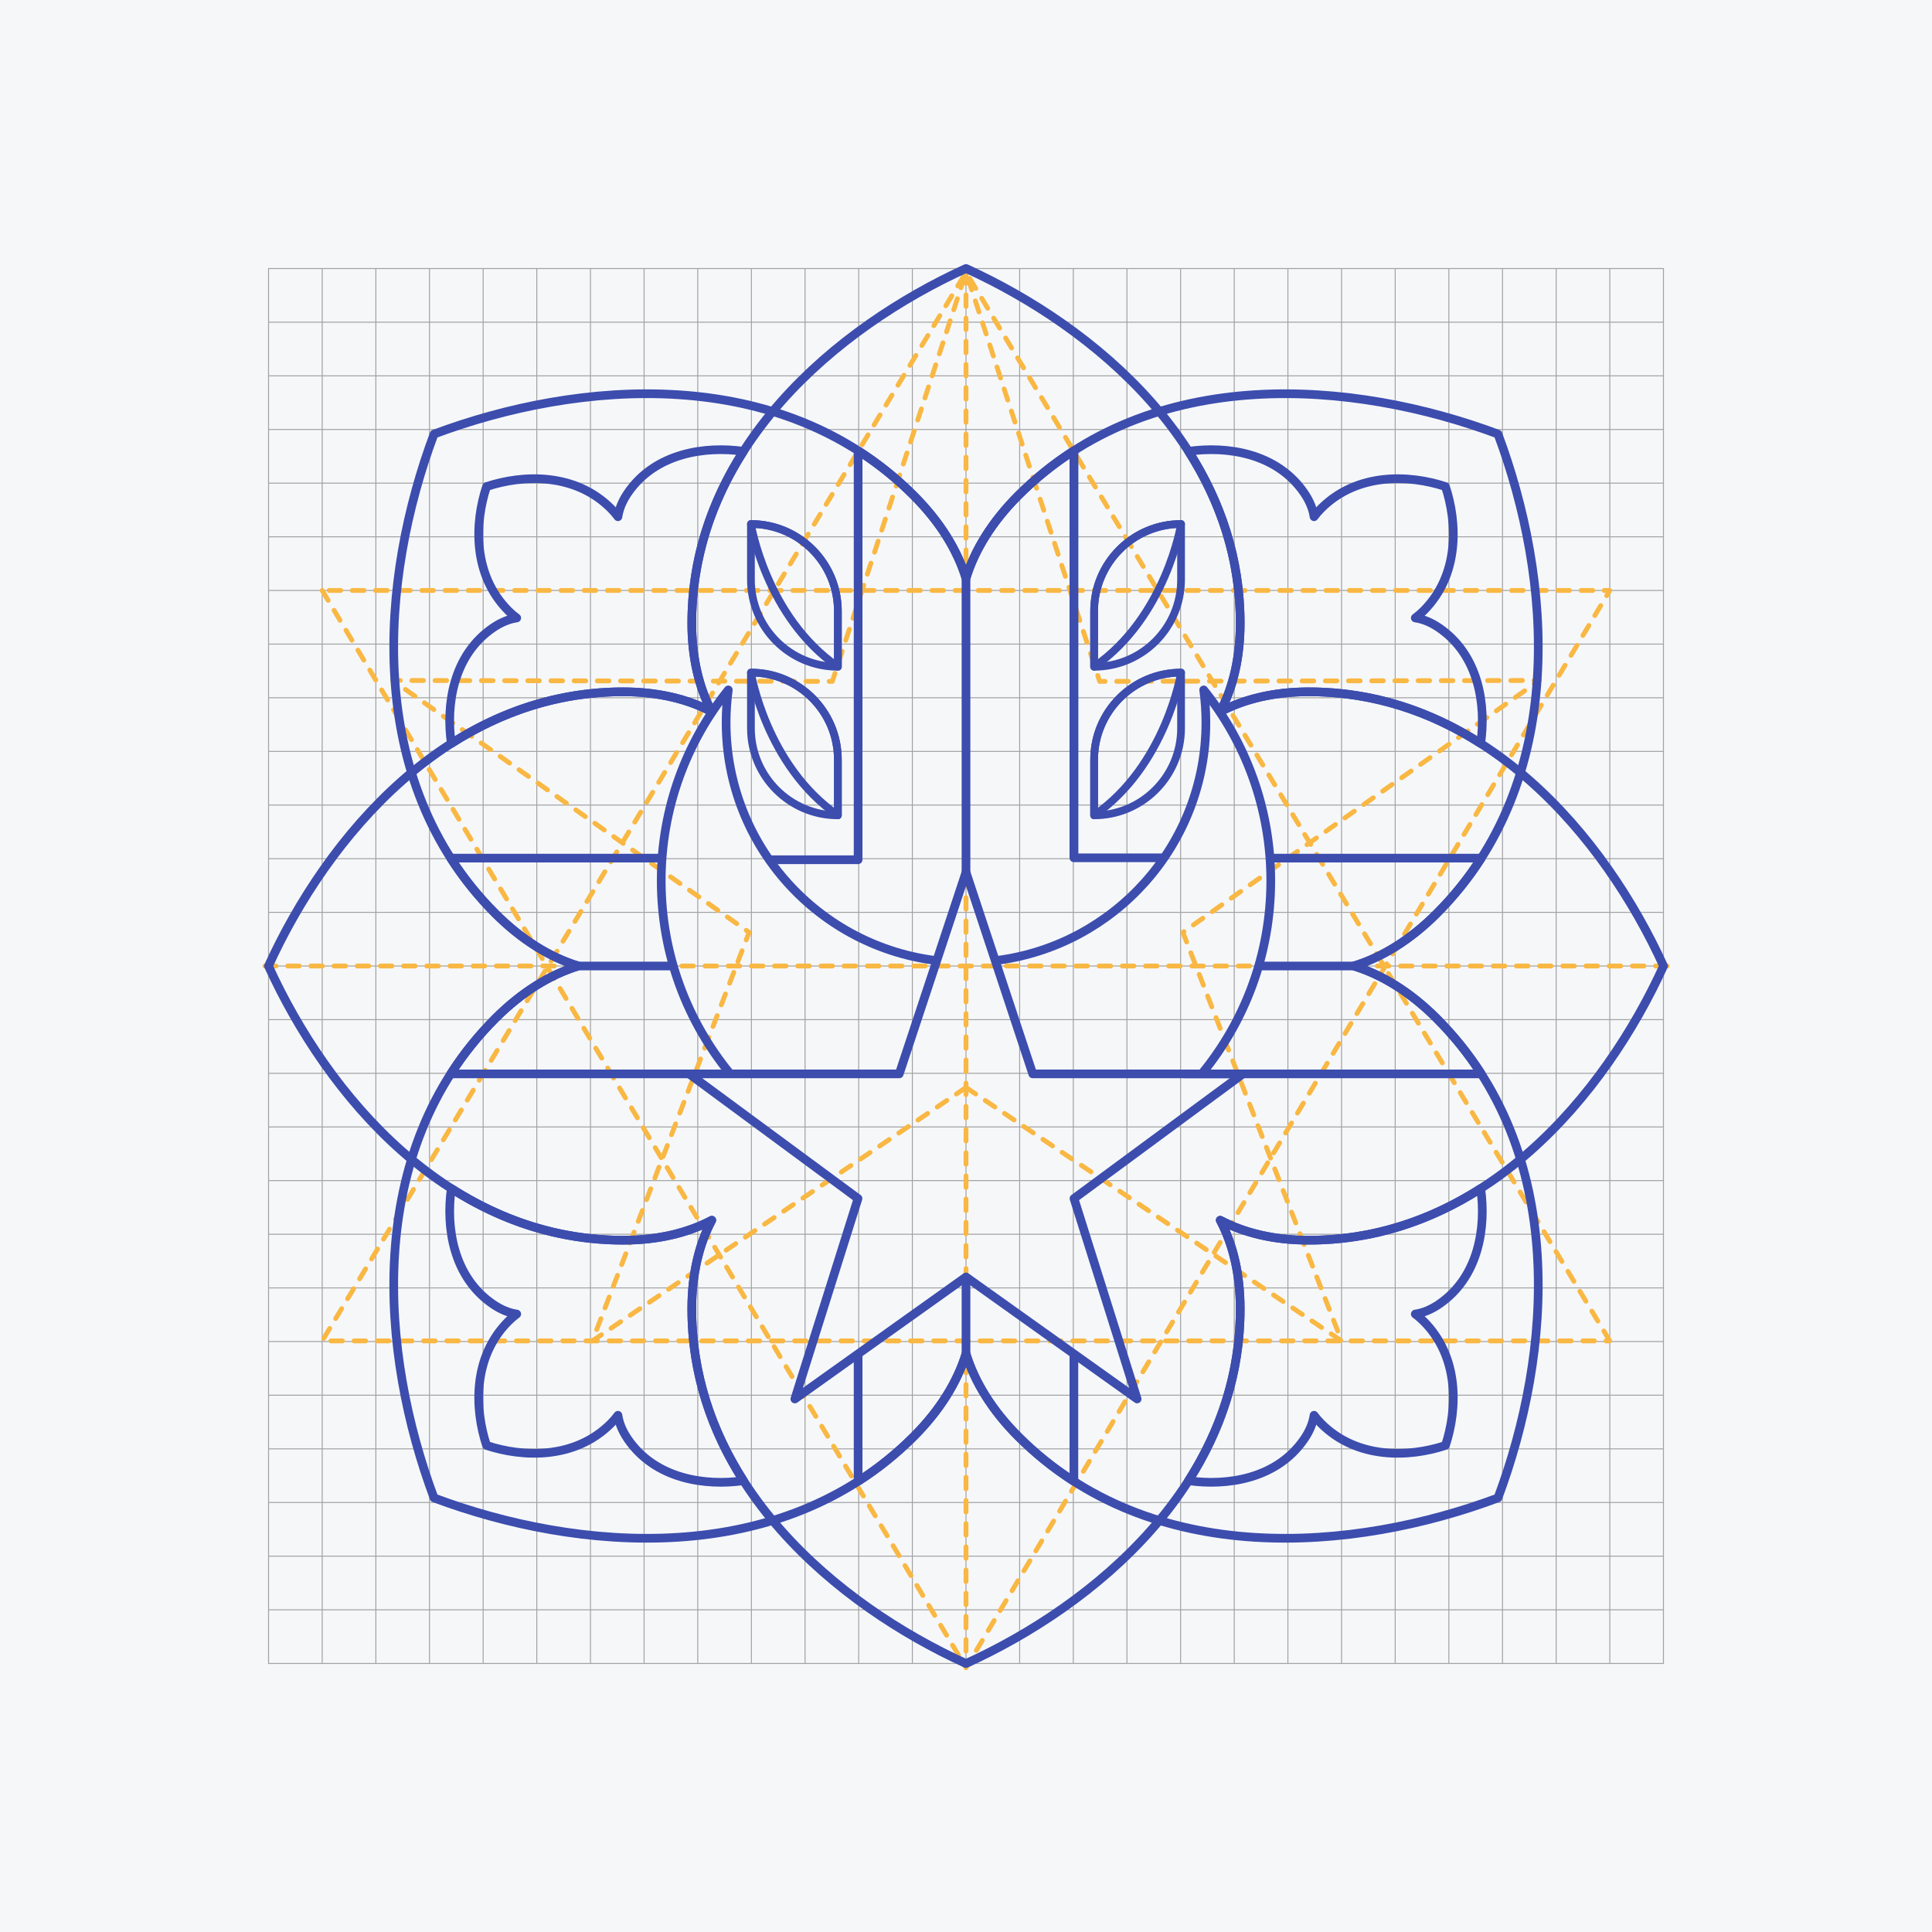
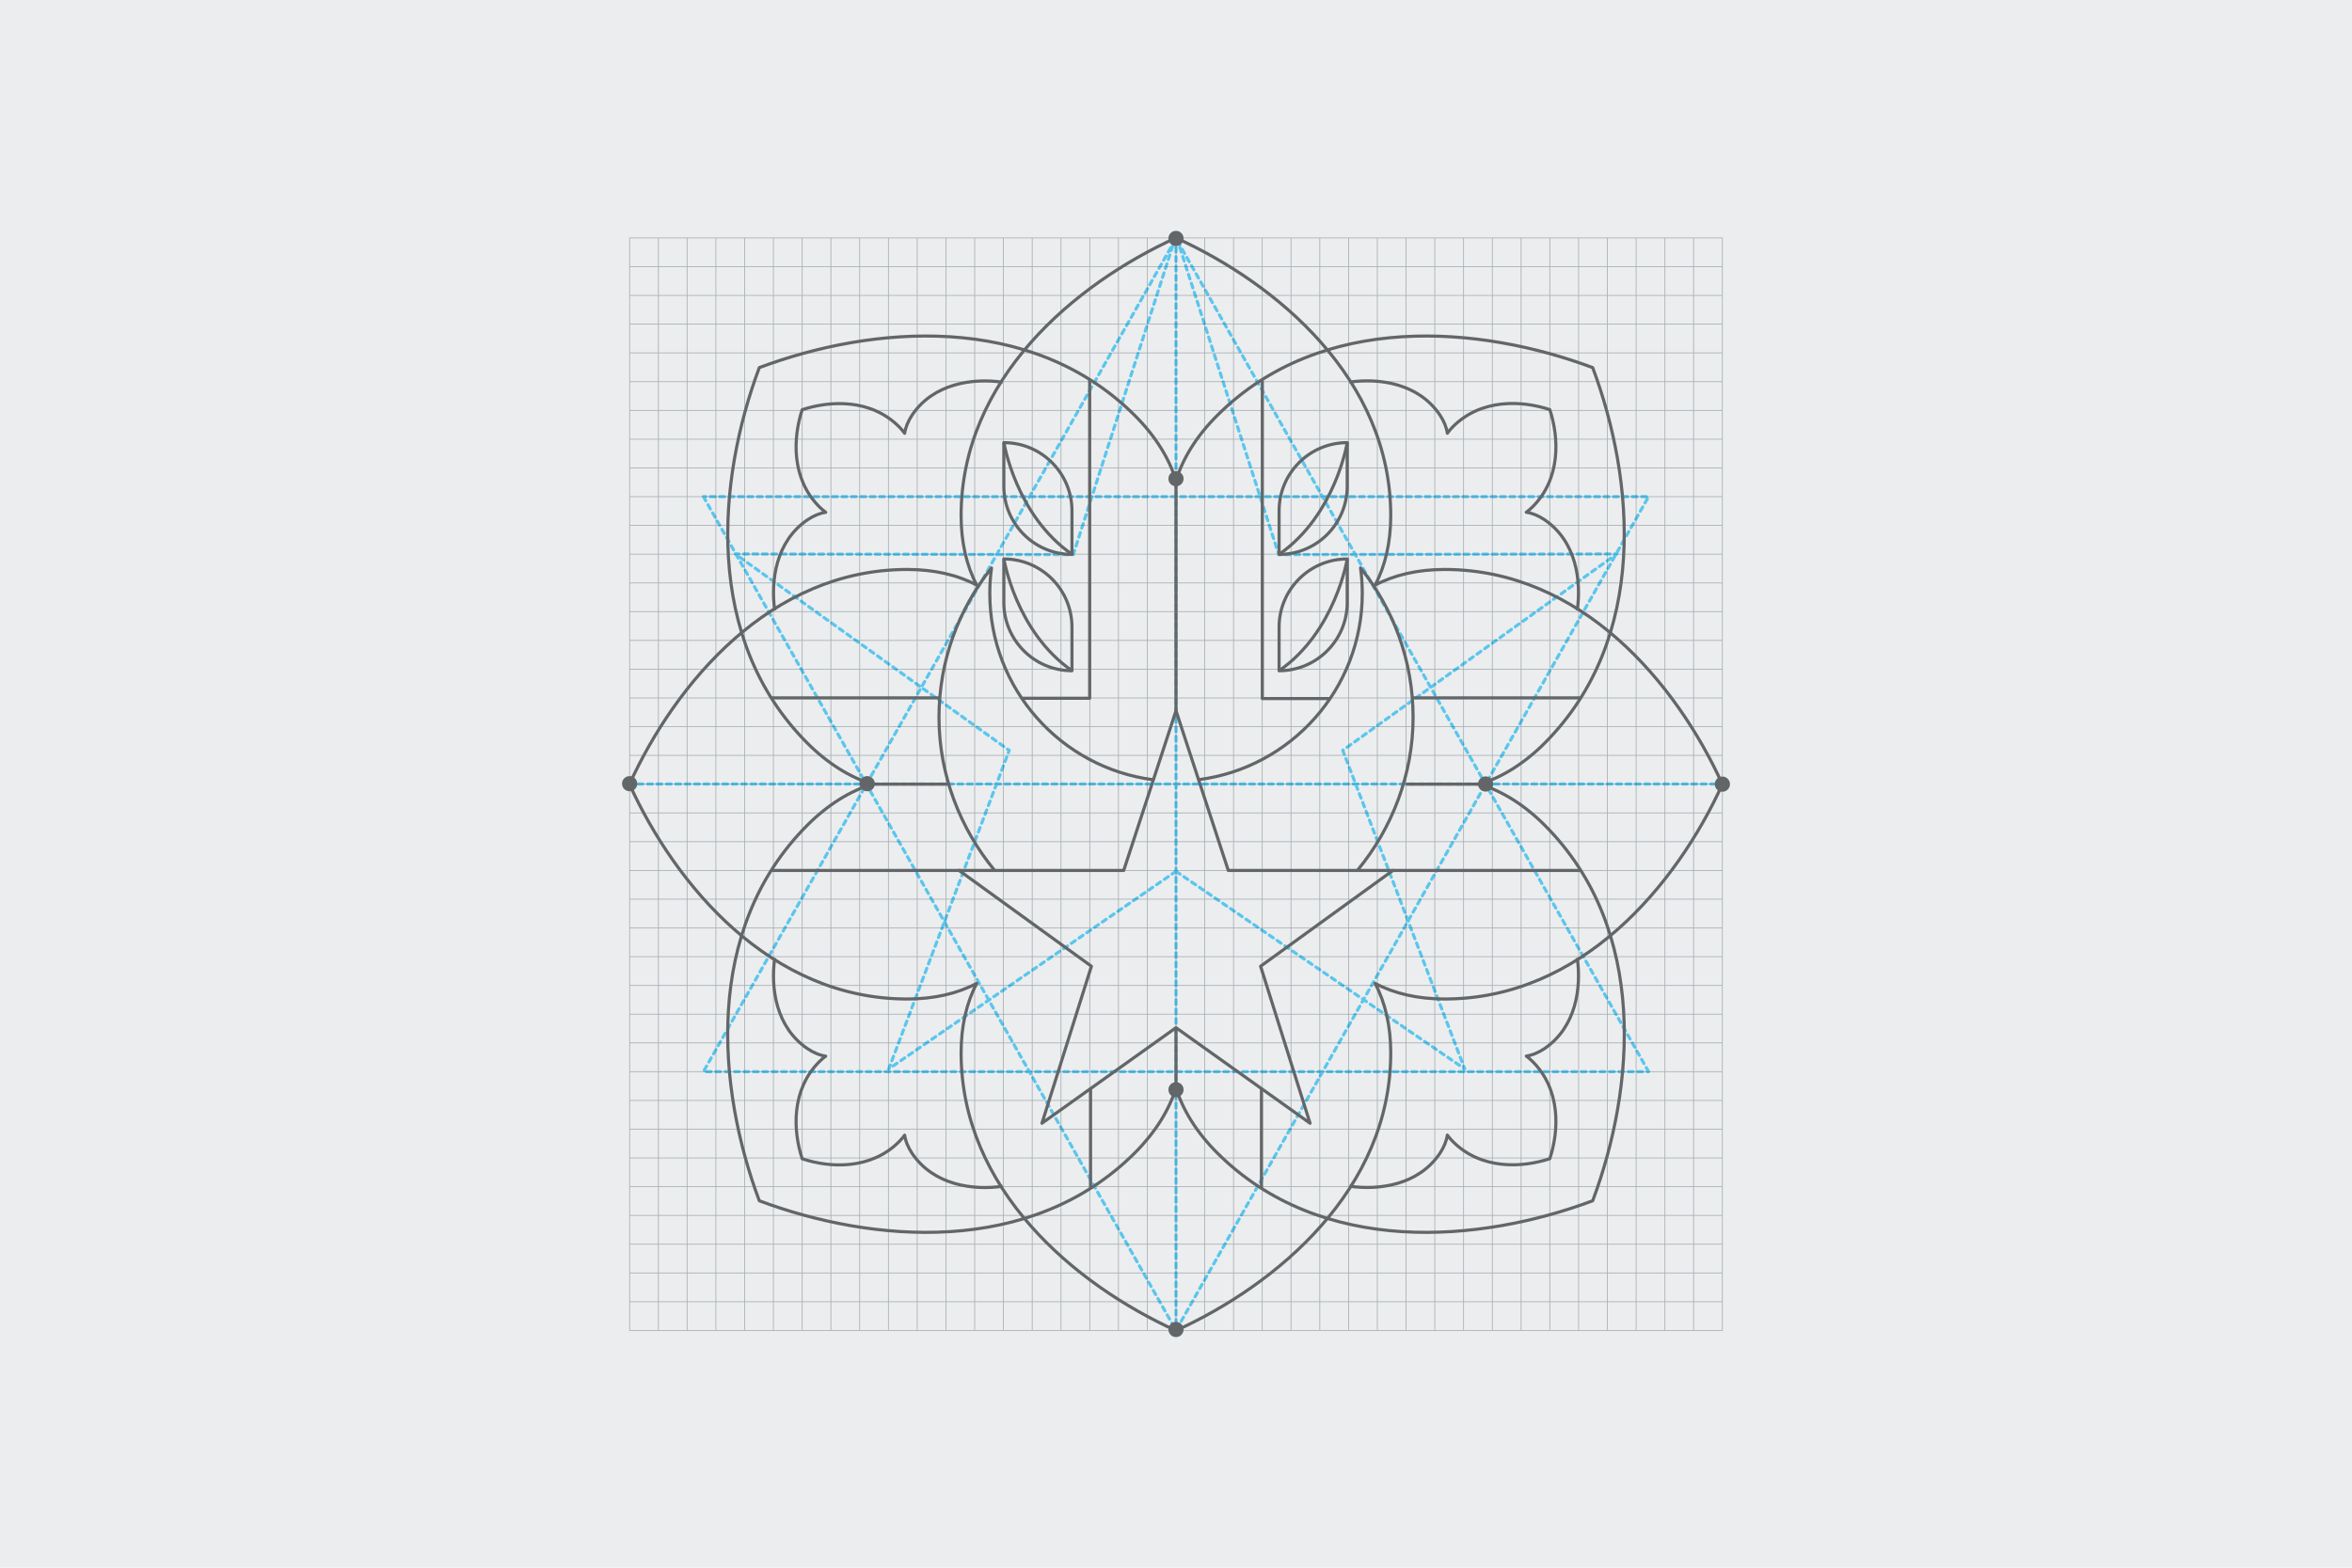
- <svg xmlns="http://www.w3.org/2000/svg" version="1.1" id="Layer_1" x="0px" y="0px" viewBox="0 0 2000 2000" style="enable-background:new 0 0 2000 2000;" xml:space="preserve">
+ <svg xmlns="http://www.w3.org/2000/svg" version="1.1" id="Layer_1" x="0px" y="0px" viewBox="0 0 3000 2000" style="enable-background:new 0 0 3000 2000;" xml:space="preserve">
  <style type="text/css">
- 	.st0{fill:#F6F7F9;}
- 	.st1{fill:none;stroke:#A2A2A3;stroke-miterlimit:10;}
+ 	.st0{fill:#ECEDEE;}
	
- 		.st2{fill:none;stroke:#F9B843;stroke-width:5;stroke-linecap:round;stroke-linejoin:round;stroke-miterlimit:10;stroke-dasharray:12,12;}
- 	.st3{fill:none;stroke:#3C4DAE;stroke-width:9;stroke-linejoin:round;stroke-miterlimit:10;}
- 	.st4{fill:none;stroke:#3C4DAE;stroke-width:8;stroke-linejoin:round;stroke-miterlimit:10;}
+ 		.st1{fill:none;stroke:#5AC6ED;stroke-width:4;stroke-linecap:round;stroke-linejoin:round;stroke-miterlimit:10;stroke-dasharray:6,6;}
+ 	.st2{opacity:0.3;}
+ 	.st3{fill:none;stroke:#031F30;stroke-miterlimit:10;}
+ 	.st4{fill:none;stroke:#636668;stroke-width:4;stroke-linejoin:round;stroke-miterlimit:10;}
+ 	.st5{fill:#636668;}
</style>
-   <rect class="st0" width="2000" height="2000" />
-   <g>
-     <rect x="278" y="278" class="st1" width="1444" height="1444" />
-     <line class="st1" x1="278" y1="1666.462" x2="1722" y2="1666.462" />
-     <line class="st1" x1="278" y1="1610.923" x2="1722" y2="1610.923" />
-     <line class="st1" x1="278" y1="1555.385" x2="1722" y2="1555.385" />
-     <line class="st1" x1="278" y1="1499.846" x2="1722" y2="1499.846" />
-     <line class="st1" x1="278" y1="1444.308" x2="1722" y2="1444.308" />
-     <line class="st1" x1="278" y1="1388.769" x2="1722" y2="1388.769" />
-     <line class="st1" x1="278" y1="1333.231" x2="1722" y2="1333.231" />
-     <line class="st1" x1="278" y1="1277.692" x2="1722" y2="1277.692" />
-     <line class="st1" x1="278" y1="1222.154" x2="1722" y2="1222.154" />
-     <line class="st1" x1="278" y1="1166.615" x2="1722" y2="1166.615" />
-     <line class="st1" x1="278" y1="1111.077" x2="1722" y2="1111.077" />
-     <line class="st1" x1="278" y1="1055.538" x2="1722" y2="1055.538" />
-     <line class="st1" x1="278" y1="1000" x2="1722" y2="1000" />
-     <line class="st1" x1="278" y1="944.462" x2="1722" y2="944.462" />
-     <line class="st1" x1="278" y1="888.923" x2="1722" y2="888.923" />
-     <line class="st1" x1="278" y1="833.385" x2="1722" y2="833.385" />
-     <line class="st1" x1="278" y1="777.846" x2="1722" y2="777.846" />
-     <line class="st1" x1="278" y1="722.308" x2="1722" y2="722.308" />
-     <line class="st1" x1="278" y1="666.769" x2="1722" y2="666.769" />
-     <line class="st1" x1="278" y1="611.231" x2="1722" y2="611.231" />
-     <line class="st1" x1="278" y1="555.692" x2="1722" y2="555.692" />
-     <line class="st1" x1="278" y1="500.154" x2="1722" y2="500.154" />
-     <line class="st1" x1="278" y1="444.615" x2="1722" y2="444.615" />
-     <line class="st1" x1="278" y1="389.077" x2="1722" y2="389.077" />
-     <line class="st1" x1="278" y1="333.538" x2="1722" y2="333.538" />
-     <line class="st1" x1="1666.462" y1="278" x2="1666.462" y2="1722" />
-     <line class="st1" x1="1610.923" y1="278" x2="1610.923" y2="1722" />
-     <line class="st1" x1="1555.385" y1="278" x2="1555.385" y2="1722" />
-     <line class="st1" x1="1499.846" y1="278" x2="1499.846" y2="1722" />
-     <line class="st1" x1="1444.308" y1="278" x2="1444.308" y2="1722" />
-     <line class="st1" x1="1388.769" y1="278" x2="1388.769" y2="1722" />
-     <line class="st1" x1="1333.231" y1="278" x2="1333.231" y2="1722" />
-     <line class="st1" x1="1277.692" y1="278" x2="1277.692" y2="1722" />
-     <line class="st1" x1="1222.154" y1="278" x2="1222.154" y2="1722" />
-     <line class="st1" x1="1166.615" y1="278" x2="1166.615" y2="1722" />
-     <line class="st1" x1="1111.077" y1="278" x2="1111.077" y2="1722" />
-     <line class="st1" x1="1055.538" y1="278" x2="1055.538" y2="1722" />
-     <line class="st1" x1="1000" y1="278" x2="1000" y2="1722" />
-     <line class="st1" x1="944.462" y1="278" x2="944.462" y2="1722" />
-     <line class="st1" x1="888.923" y1="278" x2="888.923" y2="1722" />
-     <line class="st1" x1="833.385" y1="278" x2="833.385" y2="1722" />
-     <line class="st1" x1="777.846" y1="278" x2="777.846" y2="1722" />
-     <line class="st1" x1="722.308" y1="278" x2="722.308" y2="1722" />
-     <line class="st1" x1="666.769" y1="278" x2="666.769" y2="1722" />
-     <line class="st1" x1="611.231" y1="278" x2="611.231" y2="1722" />
-     <line class="st1" x1="555.692" y1="278" x2="555.692" y2="1722" />
-     <line class="st1" x1="500.154" y1="278" x2="500.154" y2="1722" />
-     <line class="st1" x1="444.615" y1="278" x2="444.615" y2="1722" />
-     <line class="st1" x1="389.077" y1="278" x2="389.077" y2="1722" />
-     <line class="st1" x1="333.538" y1="278" x2="333.538" y2="1722" />
-   </g>
-   <g>
-     <polygon class="st2" points="333.538,611.231 1000,1726.385 1666.462,611.232  " />
-     <polygon class="st2" points="1666.462,1388.106 1000,281.833 333.538,1388.105  " />
-     <line class="st2" x1="1000" y1="281.226" x2="1000" y2="1725.087" />
-     <line class="st2" x1="1725.775" y1="1000.001" x2="274.225" y2="1000.001" />
-     <polygon class="st2" points="1000,1125.748 613.213,1388.105 775.48,965.175 406.526,704.391 861.621,705.364 1000,281.833    1138.38,705.364 1593.474,704.391 1224.521,965.175 1388.788,1388.105  " />
-   </g>
+   <rect x="0" class="st0" width="3000" height="2000" />
  <g id="Layer_2_1_">
</g>
  <g>
-     <path class="st3" d="M1000,1401.35c8.971,29.346,27.113,58.701,54.192,85.781c137.895,137.895,348.24,119.038,496.474,63.538   c55.5-148.234,74.359-358.581-63.536-496.476c-27.079-27.079-56.435-45.222-85.781-54.192   c29.346-8.971,58.701-27.113,85.781-54.192c137.895-137.895,119.038-348.24,63.538-496.474   c-148.234-55.5-358.581-74.36-496.476,63.536c-27.079,27.08-45.222,56.435-54.192,85.781   c-8.971-29.346-27.113-58.701-54.192-85.781c-137.895-137.895-348.24-119.038-496.474-63.538   c-55.5,148.234-74.36,358.581,63.536,496.476c27.079,27.079,56.434,45.222,85.781,54.192   c-29.346,8.971-58.701,27.113-85.781,54.192c-137.895,137.895-119.038,348.24-63.538,496.474   c148.234,55.5,358.581,74.36,496.476-63.536C972.887,1460.051,991.029,1430.696,1000,1401.35z" />
-     <path class="st3" d="M1354.916,716.146c-35.509,0-66.65,7.352-91.773,20.711c13.359-25.122,20.711-56.264,20.711-91.773   c0-180.821-150.275-306.369-283.853-367.169c-133.578,60.8-283.856,186.349-283.856,367.169c0,35.509,7.352,66.65,20.711,91.773   c-25.122-13.359-56.264-20.711-91.773-20.711c-180.821,0-306.369,150.275-367.169,283.853   c60.8,133.578,186.349,283.856,367.169,283.856c35.509,0,66.65-7.352,91.773-20.711c-13.359,25.122-20.711,56.264-20.711,91.773   c0,180.821,150.275,306.369,283.853,367.169c133.578-60.8,283.856-186.349,283.856-367.169c0-35.509-7.352-66.65-20.711-91.773   c25.122,13.359,56.264,20.711,91.773,20.711c180.821,0,306.369-150.275,367.169-283.853   C1661.285,866.424,1535.737,716.146,1354.916,716.146z" />
-     <path class="st3" d="M1111.683,1402v131.434c-20.2-12.937-39.465-28.278-57.49-46.303c-27.08-27.079-45.222-56.435-54.192-85.781   c-8.97,29.346-27.113,58.701-54.192,85.781c-18.025,18.025-37.29,33.367-57.49,46.303" />
-     <path class="st3" d="M888.318,466.566c20.2,12.937,39.465,28.278,57.49,46.303c27.079,27.079,45.222,56.435,54.192,85.781   c8.97-29.346,27.113-58.701,54.192-85.781c18.025-18.025,37.29-33.367,57.49-46.303V888" />
+     <g>
+       <polygon class="st1" points="897.2,633.6 1500,1697.3 2102.8,633.6   " />
+       <polygon class="st1" points="2102.8,1367.2 1500,304.1 897.2,1367.2   " />
+     </g>
+     <line class="st1" x1="1500" y1="303.5" x2="1500" y2="1696.1" />
+     <line class="st1" x1="2200" y1="1000.2" x2="800" y2="1000.2" />
+     <polygon class="st1" points="1500,1111.6 1133.6,1363.7 1287.3,957.3 937.8,706.7 1368.9,707.6 1500,300.6 1631.1,707.6    2062.2,706.7 1712.7,957.3 1868.3,1363.7  " />
+   </g>
+   <g class="st2">
+     <rect x="803.1" y="303.5" class="st3" width="1393.8" height="1393.8" />
+     <line class="st3" x1="803.1" y1="1660.7" x2="2196.9" y2="1660.7" />
+     <line class="st3" x1="803.1" y1="1624" x2="2196.9" y2="1624" />
+     <line class="st3" x1="803.1" y1="1587.3" x2="2196.9" y2="1587.3" />
+     <line class="st3" x1="803.1" y1="1550.6" x2="2196.9" y2="1550.6" />
+     <line class="st3" x1="803.1" y1="1513.9" x2="2196.9" y2="1513.9" />
+     <line class="st3" x1="803.1" y1="1477.3" x2="2196.9" y2="1477.3" />
+     <line class="st3" x1="803.1" y1="1440.6" x2="2196.9" y2="1440.6" />
+     <line class="st3" x1="803.1" y1="1403.9" x2="2196.9" y2="1403.9" />
+     <line class="st3" x1="803.1" y1="1367.2" x2="2196.9" y2="1367.2" />
+     <line class="st3" x1="803.1" y1="1330.5" x2="2196.9" y2="1330.5" />
+     <line class="st3" x1="803.1" y1="1293.9" x2="2196.9" y2="1293.9" />
+     <line class="st3" x1="803.1" y1="1257.2" x2="2196.9" y2="1257.2" />
+     <line class="st3" x1="803.1" y1="1220.5" x2="2196.9" y2="1220.5" />
+     <line class="st3" x1="803.1" y1="1183.8" x2="2196.9" y2="1183.8" />
+     <line class="st3" x1="803.1" y1="1147.1" x2="2196.9" y2="1147.1" />
+     <line class="st3" x1="803.1" y1="1110.5" x2="2196.9" y2="1110.5" />
+     <line class="st3" x1="803.1" y1="1073.8" x2="2196.9" y2="1073.8" />
+     <line class="st3" x1="803.1" y1="1037.1" x2="2196.9" y2="1037.1" />
+     <line class="st3" x1="803.1" y1="1000.4" x2="2196.9" y2="1000.4" />
+     <line class="st3" x1="803.1" y1="963.7" x2="2196.9" y2="963.7" />
+     <line class="st3" x1="803.1" y1="927.1" x2="2196.9" y2="927.1" />
+     <line class="st3" x1="803.1" y1="890.4" x2="2196.9" y2="890.4" />
+     <line class="st3" x1="803.1" y1="853.7" x2="2196.9" y2="853.7" />
+     <line class="st3" x1="803.1" y1="817" x2="2196.9" y2="817" />
+     <line class="st3" x1="803.1" y1="780.3" x2="2196.9" y2="780.3" />
+     <line class="st3" x1="803.1" y1="743.7" x2="2196.9" y2="743.7" />
+     <line class="st3" x1="803.1" y1="707" x2="2196.9" y2="707" />
+     <line class="st3" x1="803.1" y1="670.3" x2="2196.9" y2="670.3" />
+     <line class="st3" x1="803.1" y1="633.6" x2="2196.9" y2="633.6" />
+     <line class="st3" x1="803.1" y1="596.9" x2="2196.9" y2="596.9" />
+     <line class="st3" x1="803.1" y1="560.3" x2="2196.9" y2="560.3" />
+     <line class="st3" x1="803.1" y1="523.6" x2="2196.9" y2="523.6" />
+     <line class="st3" x1="803.1" y1="486.9" x2="2196.9" y2="486.9" />
+     <line class="st3" x1="803.1" y1="450.2" x2="2196.9" y2="450.2" />
+     <line class="st3" x1="803.1" y1="413.5" x2="2196.9" y2="413.5" />
+     <line class="st3" x1="803.1" y1="376.9" x2="2196.9" y2="376.9" />
+     <line class="st3" x1="803.1" y1="340.2" x2="2196.9" y2="340.2" />
+     <line class="st3" x1="2160.2" y1="303.5" x2="2160.2" y2="1697.3" />
+     <line class="st3" x1="2123.6" y1="303.5" x2="2123.6" y2="1697.3" />
+     <line class="st3" x1="2086.9" y1="303.5" x2="2086.9" y2="1697.3" />
+     <line class="st3" x1="2050.2" y1="303.5" x2="2050.2" y2="1697.3" />
+     <line class="st3" x1="2013.5" y1="303.5" x2="2013.5" y2="1697.3" />
+     <line class="st3" x1="1976.8" y1="303.5" x2="1976.8" y2="1697.3" />
+     <line class="st3" x1="1940.2" y1="303.5" x2="1940.2" y2="1697.3" />
+     <line class="st3" x1="1903.5" y1="303.5" x2="1903.5" y2="1697.3" />
+     <line class="st3" x1="1866.8" y1="303.5" x2="1866.8" y2="1697.3" />
+     <line class="st3" x1="1830.1" y1="303.5" x2="1830.1" y2="1697.3" />
+     <line class="st3" x1="1793.4" y1="303.5" x2="1793.4" y2="1697.3" />
+     <line class="st3" x1="1756.8" y1="303.5" x2="1756.8" y2="1697.3" />
+     <line class="st3" x1="1720.1" y1="303.5" x2="1720.1" y2="1697.3" />
+     <line class="st3" x1="1683.4" y1="303.5" x2="1683.4" y2="1697.3" />
+     <line class="st3" x1="1646.7" y1="303.5" x2="1646.7" y2="1697.3" />
+     <line class="st3" x1="1610" y1="303.5" x2="1610" y2="1697.3" />
+     <line class="st3" x1="1573.4" y1="303.5" x2="1573.4" y2="1697.3" />
+     <line class="st3" x1="1536.7" y1="303.5" x2="1536.7" y2="1697.3" />
+     <line class="st3" x1="1500" y1="303.5" x2="1500" y2="1697.3" />
+     <line class="st3" x1="1463.3" y1="303.5" x2="1463.3" y2="1697.3" />
+     <line class="st3" x1="1426.6" y1="303.5" x2="1426.6" y2="1697.3" />
+     <line class="st3" x1="1390" y1="303.5" x2="1390" y2="1697.3" />
+     <line class="st3" x1="1353.3" y1="303.5" x2="1353.3" y2="1697.3" />
+     <line class="st3" x1="1316.6" y1="303.5" x2="1316.6" y2="1697.3" />
+     <line class="st3" x1="1279.9" y1="303.5" x2="1279.9" y2="1697.3" />
+     <line class="st3" x1="1243.2" y1="303.5" x2="1243.2" y2="1697.3" />
+     <line class="st3" x1="1206.6" y1="303.5" x2="1206.6" y2="1697.3" />
+     <line class="st3" x1="1169.9" y1="303.5" x2="1169.9" y2="1697.3" />
+     <line class="st3" x1="1133.2" y1="303.5" x2="1133.2" y2="1697.3" />
+     <line class="st3" x1="1096.5" y1="303.5" x2="1096.5" y2="1697.3" />
+     <line class="st3" x1="1059.8" y1="303.5" x2="1059.8" y2="1697.3" />
+     <line class="st3" x1="1023.2" y1="303.5" x2="1023.2" y2="1697.3" />
+     <line class="st3" x1="986.5" y1="303.5" x2="986.5" y2="1697.3" />
+     <line class="st3" x1="949.8" y1="303.5" x2="949.8" y2="1697.3" />
+     <line class="st3" x1="913.1" y1="303.5" x2="913.1" y2="1697.3" />
+     <line class="st3" x1="876.4" y1="303.5" x2="876.4" y2="1697.3" />
+     <line class="st3" x1="839.8" y1="303.5" x2="839.8" y2="1697.3" />
+   </g>
+   <g>
+     <path class="st4" d="M1500,1387.8c8.7,28.3,26.2,56.7,52.3,82.8c133.1,133.1,336.1,114.9,479.2,61.3   c53.6-143.1,71.8-346.1-61.3-479.2c-26.1-26.1-54.5-43.6-82.8-52.3c28.3-8.7,56.7-26.2,82.8-52.3C2103.2,815,2085,612,2031.5,469   c-143.1-53.6-346.1-71.8-479.2,61.3c-26.1,26.1-43.6,54.5-52.3,82.8c-8.7-28.3-26.2-56.7-52.3-82.8   c-133.1-133.1-336.1-114.9-479.2-61.3C915,612,896.8,815,1029.8,948.1c26.1,26.1,54.5,43.6,82.8,52.3   c-28.3,8.7-56.7,26.2-82.8,52.3c-133.1,133.1-114.9,336.1-61.3,479.2c143.1,53.6,346.1,71.8,479.2-61.3   C1473.8,1444.4,1491.3,1416.1,1500,1387.8z" />
+     <path class="st4" d="M1842.5,726.5c-34.3,0-64.3,7.1-88.6,20c12.9-24.2,20-54.3,20-88.6c0-174.5-145-295.7-274-354.4   c-128.9,58.7-274,179.9-274,354.4c0,34.3,7.1,64.3,20,88.6c-24.2-12.9-54.3-20-88.6-20c-174.5,0-295.7,145-354.4,274   c58.7,128.9,179.9,274,354.4,274c34.3,0,64.3-7.1,88.6-20c-12.9,24.2-20,54.3-20,88.6c0,174.5,145,295.7,274,354.4   c128.9-58.7,274-179.9,274-354.4c0-34.3-7.1-64.3-20-88.6c24.2,12.9,54.3,20,88.6,20c174.5,0,295.7-145,354.4-274   C2138.2,871.5,2017.1,726.5,1842.5,726.5z" />
+     <path class="st4" d="M1392.2,1515.3" />
+     <path class="st4" d="M1609,1388.4v126.9" />
    <g>
      <g>
-         <g>
-           <path class="st4" d="M867.367,786.43c0-49.705-40.294-90.167-90-90.167l0,57.599c0,49.706,40.294,90.168,90,90.168      L867.367,786.43z" />
-           <path class="st4" d="M867.367,844.03l0-57.599c0-49.705-40.294-90.167-90-90.167C777.367,696.263,792.883,792.4,867.367,844.03z      " />
-         </g>
-         <g>
-           <path class="st4" d="M867.367,632.626c0-49.706-40.294-90.167-90-90.167l0,57.599c0,49.706,40.294,90.168,90,90.168      L867.367,632.626z" />
-           <path class="st4" d="M867.367,690.225l0-57.599c0-49.706-40.294-90.167-90-90.167      C777.367,542.459,792.883,638.596,867.367,690.225z" />
-         </g>
+         <path class="st4" d="M1367.3,800.1c0-48-38.9-87-86.9-87v55.6c0,48,38.9,87,86.9,87V800.1z" />
+         <path class="st4" d="M1280.5,713.1c0,0,15,92.8,86.9,142.6" />
      </g>
      <g>
-         <g>
-           <path class="st4" d="M1132.633,786.43c0-49.705,40.294-90.167,90-90.167l0,57.599c0,49.706-40.294,90.168-90,90.168      L1132.633,786.43z" />
-           <path class="st4" d="M1132.633,844.03l0-57.599c0-49.705,40.294-90.167,90-90.167      C1222.633,696.263,1207.117,792.4,1132.633,844.03z" />
-         </g>
-         <g>
-           <path class="st4" d="M1132.633,632.626c0-49.706,40.294-90.167,90-90.167l0,57.599c0,49.706-40.294,90.168-90,90.168      L1132.633,632.626z" />
-           <path class="st4" d="M1132.633,690.225l0-57.599c0-49.706,40.294-90.167,90-90.167      C1222.633,542.459,1207.117,638.596,1132.633,690.225z" />
-         </g>
-       </g>
-     </g>
-     <g>
-       <path class="st3" d="M1230.36,467.196c39.214-5.636,91.499,1.411,119.956,43.441c5.542,8.186,8.852,16.461,9.978,24.273    c2.13-2.907,4.595-5.778,7.396-8.579c37.253-37.253,91.172-35.066,128.635-22.657c12.41,37.462,14.597,91.381-22.657,128.635    c-2.801,2.801-5.672,5.266-8.579,7.396c7.812,1.125,16.087,4.435,24.273,9.978c42.03,28.458,49.077,80.743,43.441,119.957    c-51.372-32.821-110.828-53.495-177.888-53.495c-35.509,0-66.65,7.352-91.773,20.711c13.359-25.122,20.711-56.264,20.711-91.773    C1283.854,578.024,1263.181,518.569,1230.36,467.196z" />
-       <path class="st3" d="M769.64,1532.804c-39.214,5.636-91.499-1.411-119.956-43.441c-5.543-8.186-8.852-16.461-9.978-24.273    c-2.13,2.907-4.595,5.777-7.396,8.579c-37.253,37.253-91.172,35.066-128.635,22.657c-12.409-37.462-14.597-91.381,22.657-128.635    c2.801-2.801,5.672-5.266,8.579-7.396c-7.812-1.125-16.087-4.435-24.273-9.978c-42.03-28.458-49.077-80.743-43.441-119.957    c51.372,32.821,110.828,53.495,177.888,53.495c35.509,0,66.65-7.352,91.773-20.711c-13.359,25.122-20.711,56.264-20.711,91.773    C716.146,1421.976,736.819,1481.431,769.64,1532.804z" />
-       <path class="st3" d="M1532.804,1230.36c5.636,39.214-1.411,91.499-43.441,119.956c-8.186,5.542-16.461,8.852-24.273,9.978    c2.907,2.13,5.777,4.595,8.579,7.396c37.253,37.253,35.066,91.172,22.657,128.635c-37.462,12.41-91.381,14.597-128.635-22.657    c-2.801-2.801-5.266-5.672-7.396-8.579c-1.125,7.812-4.435,16.087-9.978,24.273c-28.458,42.03-80.743,49.077-119.957,43.441    c32.821-51.372,53.495-110.828,53.495-177.888c0-35.509-7.352-66.65-20.711-91.773c25.122,13.359,56.264,20.711,91.773,20.711    C1421.976,1283.854,1481.431,1263.181,1532.804,1230.36z" />
-       <path class="st3" d="M467.196,769.64c-5.636-39.214,1.411-91.499,43.441-119.956c8.186-5.543,16.461-8.852,24.273-9.978    c-2.907-2.13-5.778-4.595-8.579-7.396c-37.253-37.253-35.066-91.172-22.657-128.635c37.462-12.409,91.381-14.597,128.635,22.657    c2.801,2.801,5.266,5.672,7.396,8.579c1.125-7.812,4.435-16.087,9.978-24.273c28.458-42.03,80.743-49.077,119.957-43.441    c-32.821,51.372-53.495,110.828-53.495,177.888c0,35.509,7.352,66.65,20.711,91.773c-25.122-13.359-56.264-20.711-91.773-20.711    C578.024,716.146,518.569,736.819,467.196,769.64z" />
-     </g>
-     <g>
-       <g>
-         <path class="st3" d="M1000,1000" />
-         <path class="st3" d="M1111.683,466.566V888H1204" />
-         <path class="st3" d="M1000,598.65C1000,598.65,1000,598.65,1000,598.65" />
-         <path class="st3" d="M888.318,1000" />
-         <path class="st3" d="M1000,1000" />
-         <path class="st3" d="M888.318,466.566V890H797" />
-         <path class="st3" d="M1000,917V598.65c0,0,0,0,0,0" />
-       </g>
-       <g>
-         <path class="st3" d="M1000,1401.35C1000,1401.35,1000,1401.35,1000,1401.35" />
-         <path class="st3" d="M1000,1401.35C1000,1401.35,1000,1401.35,1000,1401.35l0-74.35" />
-         <path class="st3" d="M888.318,1404v129.434" />
+         <path class="st4" d="M1367.3,651.7c0-48-38.9-87-86.9-87v55.6c0,48,38.9,87,86.9,87V651.7z" />
+         <path class="st4" d="M1280.5,564.6c0,0,15,92.8,86.9,142.6" />
      </g>
    </g>
    <g>
      <g>
-         <path class="st3" d="M1000,888.317" />
-         <path class="st3" d="M686,888.317H466.566c12.937,20.2,28.278,39.465,46.303,57.49c27.079,27.079,56.435,45.222,85.781,54.192     c0,0,0,0,0,0" />
-         <path class="st3" d="M715,1111.683H466.566c12.937-20.2,28.278-39.465,46.303-57.49c27.079-27.079,56.435-45.222,85.781-54.192     c0,0,0,0,0,0H697" />
+         <path class="st4" d="M1631.5,800.1c0-48,38.9-87,86.9-87v55.6c0,48-38.9,87-86.9,87V800.1z" />
+         <path class="st4" d="M1718.4,713.1c0,0-15,92.8-86.9,142.6" />
      </g>
      <g>
-         <path class="st3" d="M1000,1000" />
-         <path class="st3" d="M1316,888.317h217.434c-12.937,20.2-28.278,39.465-46.303,57.49c-27.079,27.079-56.435,45.222-85.781,54.192     c0,0,0,0,0,0" />
-         <path class="st3" d="M1225,1111.683h308.434c-12.937-20.2-28.278-39.465-46.303-57.49     c-27.079-27.079-56.435-45.222-85.781-54.192c0,0,0,0,0,0H1304" />
+         <path class="st4" d="M1631.5,651.7c0-48,38.9-87,86.9-87v55.6c0,48-38.9,87-86.9,87V651.7z" />
+         <path class="st4" d="M1718.4,564.6c0,0-15,92.8-86.9,142.6" />
      </g>
    </g>
-     <path class="st3" d="M972.407,994.743C848.24,981.017,751.663,875.748,751.663,747.922c0-11.438,0.777-22.693,2.274-33.72   C710.496,768.261,684.5,836.937,684.5,911.685c0,76.233,27.037,146.15,72.045,200.687" />
-     <path class="st3" d="M1243.455,1112.373c45.008-54.537,72.045-124.455,72.045-200.687c0-74.748-25.996-143.424-69.438-197.483   c1.497,11.027,2.274,22.282,2.274,33.72c0,126.361-94.376,230.679-216.485,246.313" />
-     <polygon class="st3" points="1000,902.936 1069.097,1111.683 1286.668,1111.683 1111.801,1240.682 1177.171,1448.211 1000,1321.91    822.83,1448.211 888.2,1240.682 713.332,1111.683 930.904,1111.683  " />
+     <g>
+       <path class="st4" d="M1721.3,487.5c37.7-5.4,87.9,1.4,115.2,41.8c5.3,7.9,8.5,15.8,9.6,23.4c2-2.8,4.4-5.6,7.1-8.3    c35.8-35.9,87.6-33.8,123.6-21.8c11.9,36.1,14,88-21.8,123.8c-2.7,2.7-5.4,5.1-8.2,7.1c7.5,1.1,15.5,4.3,23.3,9.6    c40.4,27.4,47.1,77.7,41.7,115.5" />
+       <path class="st4" d="M1278.7,1513.4c-37.7,5.4-87.9-1.4-115.2-41.8c-5.3-7.9-8.5-15.8-9.6-23.4c-2,2.8-4.4,5.6-7.1,8.3    c-35.8,35.9-87.6,33.8-123.6,21.8c-11.9-36.1-14-88,21.8-123.8c2.7-2.7,5.4-5.1,8.2-7.1c-7.5-1.1-15.5-4.3-23.3-9.6    c-40.4-27.4-47.1-77.7-41.7-115.5" />
+       <path class="st4" d="M2011.8,1222.2c5.4,37.8-1.4,88.1-41.7,115.5c-7.9,5.3-15.8,8.5-23.3,9.6c2.8,2.1,5.5,4.4,8.2,7.1    c35.8,35.9,33.7,87.8,21.8,123.8c-36,11.9-87.8,14.1-123.6-21.8c-2.7-2.7-5.1-5.5-7.1-8.3c-1.1,7.5-4.3,15.5-9.6,23.4    c-27.3,40.5-77.6,47.2-115.2,41.8" />
+       <path class="st4" d="M988.2,778.7c-5.4-37.8,1.4-88.1,41.7-115.5c7.9-5.3,15.8-8.5,23.3-9.6c-2.8-2.1-5.5-4.4-8.2-7.1    c-35.8-35.9-33.7-87.8-21.8-123.8c36-11.9,87.8-14.1,123.6,21.8c2.7,2.7,5.1,5.5,7.1,8.3c1.1-7.5,4.3-15.5,9.6-23.4    c27.3-40.5,77.6-47.2,115.2-41.8" />
+     </g>
+     <g>
+       <g>
+         <path class="st4" d="M1500,1000.4" />
+         <path class="st4" d="M1610.1,485.6v405.6h86.8" />
+         <path class="st4" d="M1500,613.1L1500,613.1" />
+         <path class="st4" d="M1392.2,1000.4" />
+         <path class="st4" d="M1500,1000.4" />
+         <path class="st4" d="M1389.9,484.4v406.4h-85.8" />
+         <path class="st4" d="M1500,908.5V613.1l0,0" />
+       </g>
+       <g>
+         <path class="st4" d="M1500,1387.8L1500,1387.8" />
+         <path class="st4" d="M1500,1387.8L1500,1387.8v-77.1" />
+         <path class="st4" d="M1391,1388.2v127.1" />
+       </g>
+     </g>
+     <g>
+       <g>
+         <path class="st4" d="M1500,892.6" />
+         <path class="st4" d="M1112.6,1000.4L1112.6,1000.4" />
+         <path class="st4" d="M1198.1,890.3H984" />
+         <path class="st4" d="M1112.6,1000.4L1112.6,1000.4h97.2" />
+         <path class="st4" d="M1224.9,1110.5H984" />
+       </g>
+       <g>
+         <path class="st4" d="M1500,1000.4" />
+         <path class="st4" d="M1887.4,1000.4L1887.4,1000.4" />
+         <path class="st4" d="M1801.5,890.3H2016" />
+         <path class="st4" d="M1887.4,1000.4L1887.4,1000.4h-94" />
+         <path class="st4" d="M1775.8,1110.5H2016" />
+       </g>
+     </g>
+     <path class="st4" d="M1470.9,994.8c-117.6-15.3-208.4-115.9-208.4-237.7c0-11,0.7-21.9,2.2-32.5c-41.9,52.2-67,118.5-67,190.6   c0,73.6,27.3,142.2,70.7,194.9" />
+     <path class="st4" d="M1731.7,1110c43.4-52.6,70.7-121.3,70.7-194.9c0-72.1-25.1-138.4-67-190.6c1.4,10.6,2.2,21.5,2.2,32.5   c0,122-91.1,222.6-208.9,237.7" />
+     <polygon class="st4" points="1500,906.7 1566.7,1110.5 1776.7,1110.5 1607.9,1232.7 1671,1433 1500,1311.1 1329,1433    1392.1,1232.7 1223.3,1110.5 1433.3,1110.5  " />
  </g>
+   <circle class="st5" cx="1500" cy="304.2" r="9.7" />
+   <circle class="st5" cx="803.1" cy="999.8" r="9.7" />
+   <circle class="st5" cx="2196.9" cy="1000.4" r="9.7" />
+   <circle class="st5" cx="1500" cy="1696.1" r="9.7" />
+   <circle class="st5" cx="1106.2" cy="999.8" r="9.7" />
+   <circle class="st5" cx="1894.9" cy="1000.2" r="9.7" />
+   <circle class="st5" cx="1500" cy="610.7" r="9.7" />
+   <circle class="st5" cx="1500" cy="1390.2" r="9.7" />
</svg>
